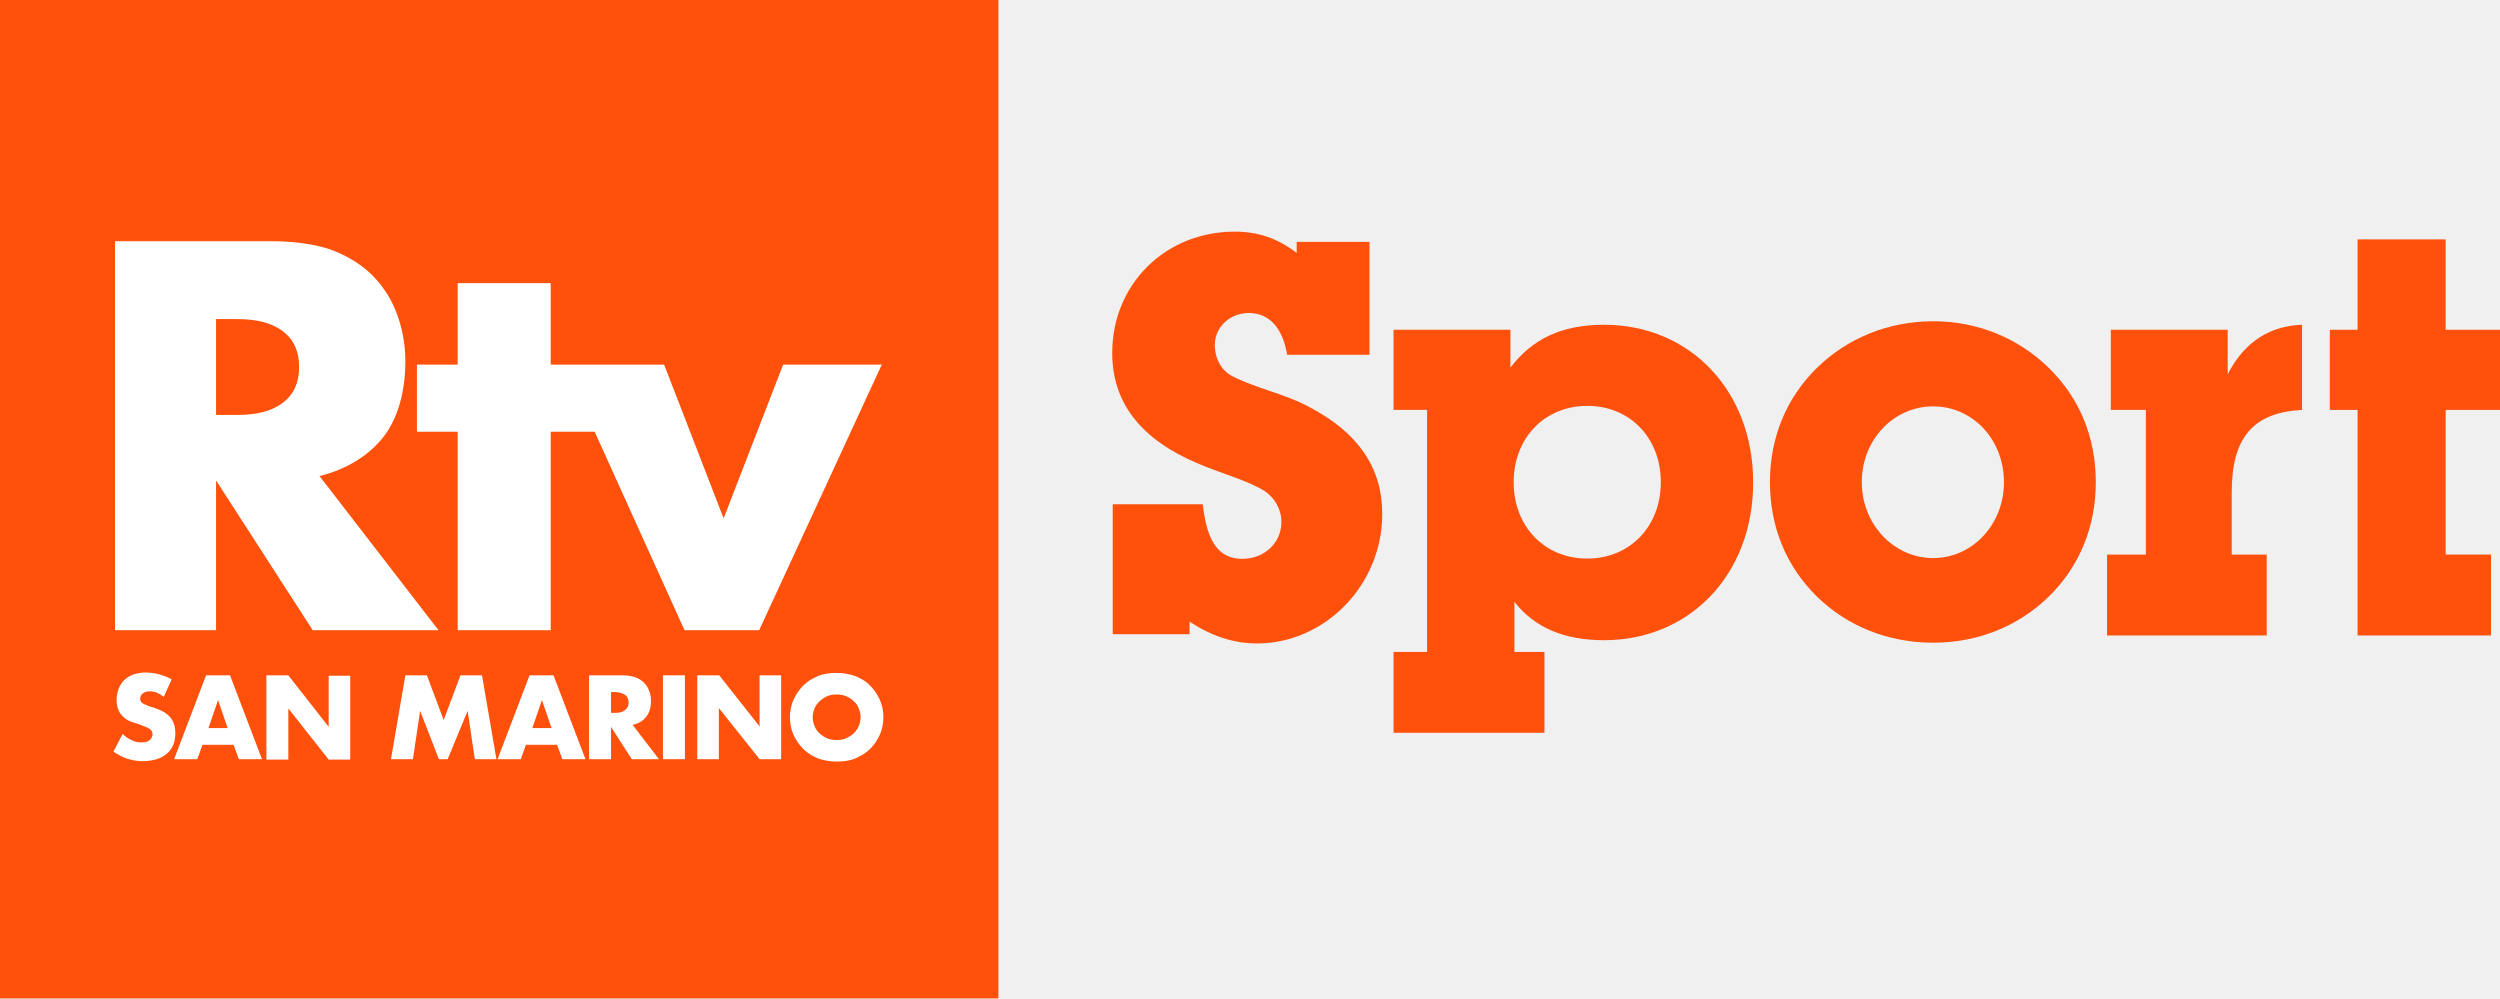
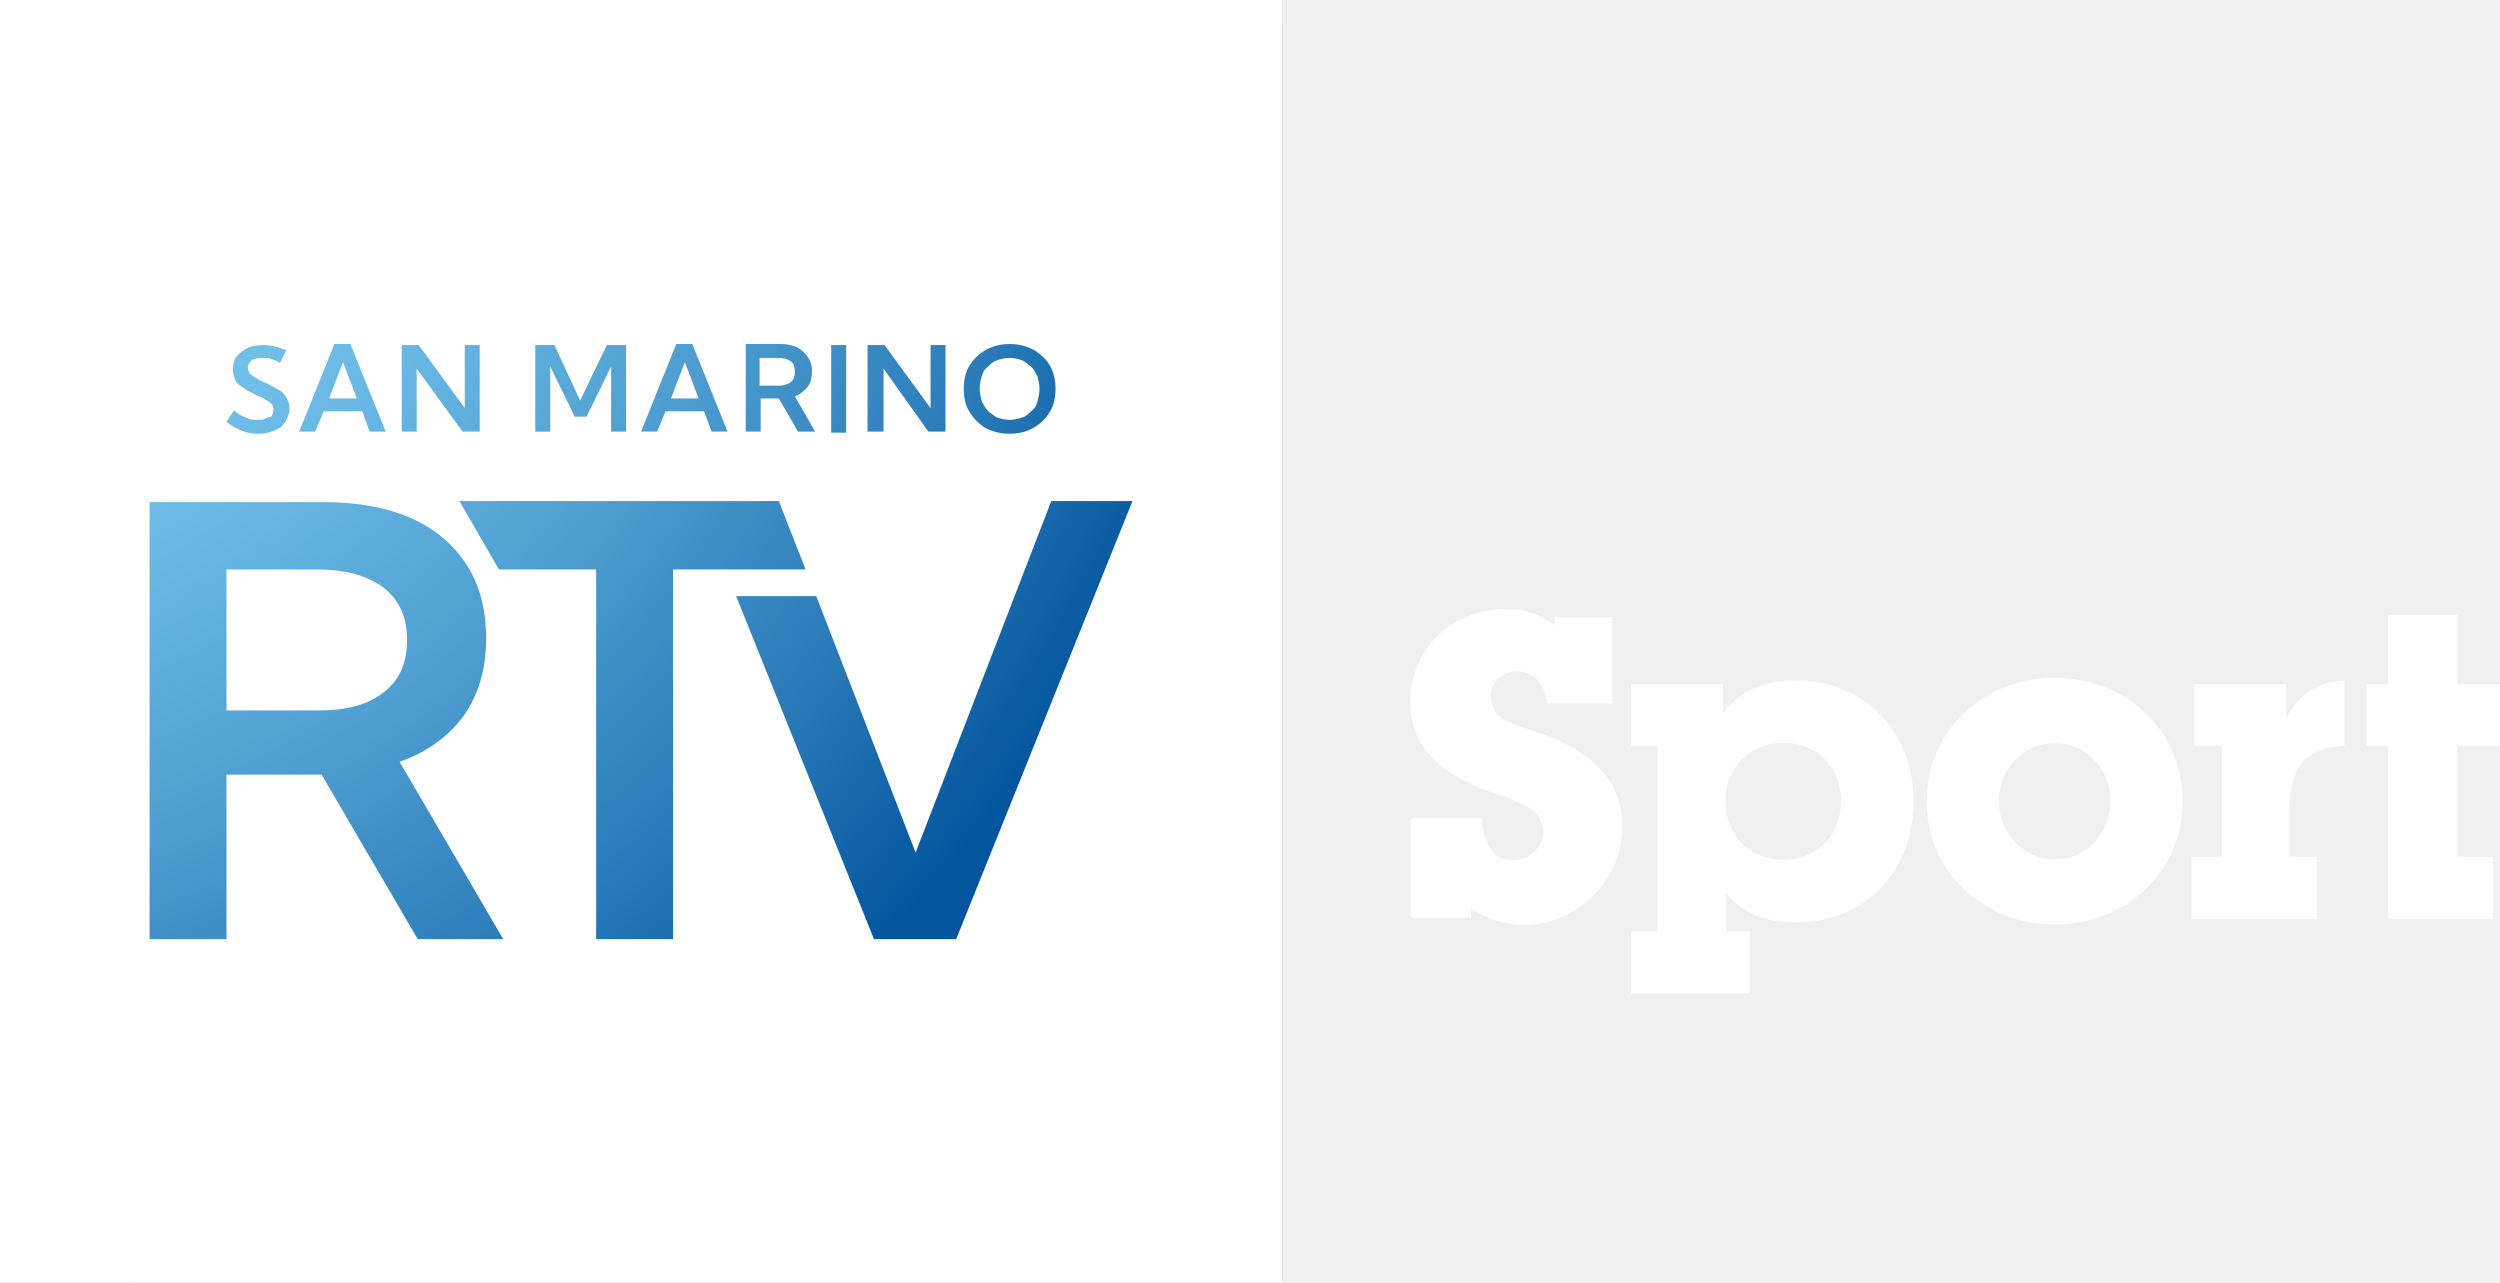
- <svg xmlns="http://www.w3.org/2000/svg" width="1252" height="500" viewBox="0 0 1252 500" fill="none">
-   <path d="M500 0H0V500H500V0Z" fill="#FF510C" />
-   <path d="M219.6 315.6H156.6L108.2 240.6V315.6H57.6V120.8H136.4C147.2 120.8 159.2 122.4 167.2 125.6C175.2 128.8 182 133.2 187.2 138.6C192.4 144.2 196.4 150.4 199 157.8C201.6 165 203 172.8 203 181C203 195.8 199.4 209.2 192.2 218.6C185 227.8 174 235 160 238.4L219.6 315.6ZM108.2 207.8H118.8C128.8 207.8 136.4 205.8 141.8 201.6C147.2 197.4 149.8 191.6 149.8 183.8C149.8 176 147.2 170.2 141.8 166C136.4 161.8 128.8 159.8 118.8 159.8H108.2V207.8Z" fill="white" />
-   <path d="M392.2 182.6L362.4 259.6L332.6 182.6H275.8V141.8H229.2V182.6H208.8V216.2H229.2V315.6H275.8V216.2H297.8L342.8 315.6H380.2L441.6 182.6H392.2Z" fill="white" />
-   <path d="M82 349C80.8 348 79.6 347.4 78.4 346.8C77.2 346.4 76 346.2 75 346.2C73.6 346.2 72.4 346.6 71.6 347.2C70.8 347.8 70.2 348.8 70.2 349.8C70.2 350.6 70.4 351.2 70.8 351.6C71.2 352 71.8 352.6 72.6 352.8C73.4 353.2 74.2 353.4 75 353.8C76 354 76.8 354.4 77.6 354.6C81.2 355.8 83.8 357.4 85.4 359.4C87 361.4 87.8 364 87.8 367.2C87.8 369.4 87.4 371.4 86.8 373C86 374.8 85 376.2 83.6 377.4C82.2 378.6 80.6 379.6 78.4 380.2C76.4 380.8 74 381.2 71.6 381.2C66.2 381.2 61.4 379.6 56.8 376.4L61.4 367.6C63 369 64.6 370.2 66.2 370.8C67.8 371.6 69.4 371.8 71 371.8C72.8 371.8 74.2 371.4 75 370.6C75.8 369.8 76.4 368.8 76.4 367.8C76.4 367.2 76.2 366.6 76 366.2C75.8 365.8 75.4 365.4 74.8 365C74.2 364.6 73.6 364.2 72.8 364C72 363.6 71 363.2 69.8 362.8C68.4 362.4 67 361.8 65.6 361.4C64.2 360.8 63 360.2 62 359.2C61 358.4 60 357.2 59.4 355.8C58.8 354.4 58.4 352.8 58.4 350.6C58.4 348.6 58.8 346.6 59.4 345C60 343.4 61 341.8 62.2 340.6C63.4 339.4 65 338.4 66.8 337.8C68.6 337.2 70.6 336.8 72.8 336.8C74.8 336.8 77 337 79.4 337.6C81.6 338.2 83.8 339 86 340.2L82 349Z" fill="white" />
-   <path d="M117 373H101.4L98.8 380.2H87.2L103.2 338.2H115.2L131.2 380.2H119.6L117 373ZM114 364.6L109.2 350.6L104.4 364.6H114Z" fill="white" />
-   <path d="M133.4 338.2H144.4L164.6 364V338.4H175.4V380.4H164.6L144.4 354.8V380.4H133.4V338.2Z" fill="white" />
-   <path d="M195.8 380.2L203 338.2H213.8L222.2 360.6L230.6 338.2H241.4L248.6 380.2H237.8L234.2 356L224.2 380.2H219.8L210.4 356L206.8 380.2H195.8Z" fill="white" />
-   <path d="M279 373H263.4L260.8 380.2H249.2L265.2 338.2H277.2L293.2 380.2H281.6L279 373ZM276.2 364.6L271.4 350.6L266.6 364.6H276.2Z" fill="white" />
-   <path d="M330 380.2H316.4L306 364V380.2H295V338.2H312C314.4 338.2 316.4 338.6 318.2 339.2C320 339.8 321.4 340.8 322.6 342C323.8 343.2 324.6 344.6 325.2 346.2C325.8 347.8 326 349.4 326 351.2C326 354.4 325.2 357 323.6 359C322 361 319.8 362.4 316.8 363L330 380.2ZM306 357H308C310.2 357 311.8 356.6 313 355.6C314.2 354.8 314.8 353.4 314.8 351.8C314.8 350.2 314.2 348.8 313 348C311.8 347.2 310.2 346.6 308 346.6H306V357Z" fill="white" />
-   <path d="M343 338.2V380.2H332V338.2H343Z" fill="white" />
-   <path d="M349.2 380.2V338.2H360.2L380.4 363.8V338.2H391.2V380.2H380.4L360 354.6V380.2H349.2Z" fill="white" />
-   <path d="M395.6 359.2C395.6 356 396.2 353.2 397.4 350.4C398.6 347.8 400.2 345.4 402.2 343.4C404.2 341.4 406.6 339.8 409.6 338.6C412.4 337.4 415.6 337 419 337C422.4 337 425.4 337.6 428.4 338.6C431.2 339.8 433.8 341.2 435.8 343.4C437.8 345.4 439.4 347.8 440.6 350.4C441.8 353 442.4 356 442.4 359.2C442.4 362.4 441.8 365.2 440.6 368C439.4 370.6 437.8 373 435.8 375C433.8 377 431.2 378.6 428.4 379.8C425.6 381 422.4 381.4 419 381.4C415.6 381.4 412.4 380.8 409.6 379.8C406.8 378.6 404.4 377.2 402.2 375C400.2 373 398.6 370.6 397.4 368C396.2 365.4 395.6 362.4 395.6 359.2ZM407 359.2C407 360.8 407.4 362.4 408 363.8C408.6 365.2 409.4 366.4 410.6 367.4C411.6 368.4 413 369.2 414.4 369.8C415.8 370.4 417.4 370.6 419 370.6C420.6 370.6 422.2 370.4 423.6 369.8C425 369.2 426.2 368.4 427.4 367.4C428.4 366.4 429.4 365.2 430 363.8C430.6 362.4 431 360.8 431 359.2C431 357.6 430.6 356 430 354.6C429.4 353.2 428.6 352 427.4 351C426.4 350 425 349.2 423.6 348.6C422.2 348 420.6 347.8 419 347.8C417.4 347.8 415.8 348 414.4 348.6C413 349.2 411.8 350 410.6 351C409.6 352 408.6 353.2 408 354.6C407.4 356 407 357.6 407 359.2Z" fill="white" />
-   <path d="M595.729 317.602H557.251V252.533H602.372C604.378 271.214 610.269 279.865 622.176 279.865C633.331 279.865 641.729 271.715 641.729 261.435C641.729 255.04 638.344 249.148 633.08 245.763C623.931 240.246 612.149 237.363 599.866 232.097C571.289 220.061 557 201.631 557 176.807C557 142.454 583.446 116 618.416 116C630.072 116 639.849 119.385 649.374 126.657V121.14H685.848V177.684H644.611C642.355 164.018 635.462 156.747 625.435 156.747C615.658 156.747 608.389 164.018 608.389 172.669C608.389 179.941 611.773 185.458 617.037 188.341C629.571 194.735 643.734 197.243 656.017 204.013C680.333 216.801 692.24 234.479 692.24 257.297C692.24 293.029 663.537 322.241 629.445 322.241C617.789 322.241 606.885 318.605 595.729 311.334V317.602Z" fill="#FF510C" />
-   <path d="M714.675 205.267H697.88V165.147H756.413V184.078C767.317 169.911 781.731 162.639 803.289 162.639C846.28 162.639 877.991 195.613 877.991 241.625C877.991 287.638 846.28 320.611 803.289 320.611C783.486 320.611 768.696 314.468 758.418 301.429V326.504H773.459V367H697.88V326.504H714.675V205.267ZM794.892 279.739C816.074 279.739 831.741 263.817 831.741 241.5C831.741 219.183 816.199 203.261 794.892 203.261C773.71 203.261 758.042 219.183 758.042 241.5C758.042 263.817 773.71 279.739 794.892 279.739Z" fill="#FF510C" />
-   <path d="M909.827 184.329C925.118 169.284 945.799 160.884 968.109 160.884C990.419 160.884 1010.72 169.284 1026.14 184.329C1041.43 199.374 1049.58 218.933 1049.58 241.5C1049.58 263.817 1041.43 283.626 1026.14 298.671C1010.72 313.716 990.419 321.865 968.109 321.865C945.799 321.865 925.118 313.716 909.827 298.671C894.536 283.626 886.389 263.817 886.389 241.5C886.389 219.183 894.536 199.374 909.827 184.329ZM968.109 279.489C987.662 279.489 1003.58 262.814 1003.58 241.5C1003.58 220.061 987.912 203.512 968.109 203.512C948.556 203.512 932.388 219.936 932.388 241.5C932.388 262.688 948.556 279.489 968.109 279.489Z" fill="#FF510C" />
-   <path d="M1074.65 205.267H1057.1V165.147H1115.63V187.464C1124.28 170.413 1137.69 163.141 1152.86 162.639V205.267C1128.42 206.646 1117.64 218.933 1117.64 246.766V277.733H1135.18V318.229H1055.22V277.733H1074.65V205.267Z" fill="#FF510C" />
-   <path d="M1180.68 205.267H1166.77V165.147H1180.68V119.887H1224.8V165.147H1252V205.267H1224.8V277.733H1247.49V318.229H1180.68V205.267Z" fill="#FF510C" />
+ <svg xmlns="http://www.w3.org/2000/svg" width="78" height="40" viewBox="0 0 78 40" fill="none">
+   <path fill-rule="evenodd" clip-rule="evenodd" d="M0 0H40V40H0V0Z" fill="url(#paint0_radial_3_43)" />
+   <path d="M24.267 12.033H23.7V11.167H24.267C24.433 11.167 24.567 11.2 24.667 11.267C24.767 11.333 24.8 11.467 24.8 11.6C24.803 11.662 24.793 11.724 24.77 11.781C24.747 11.839 24.712 11.89 24.667 11.933C24.547 12.005 24.407 12.04 24.267 12.033ZM21.367 11.3L20.933 12.433H21.8L21.367 11.3ZM10.7 11.3L10.267 12.433H11.133L10.7 11.3ZM11.967 18.333C11.467 17.967 10.8 17.767 9.9 17.767H7.067V22.167H9.9C10.8 22.167 11.467 22 11.967 21.6C12.467 21.233 12.7 20.667 12.7 19.967C12.7 19.267 12.467 18.733 11.967 18.333ZM40 0V40H0V0H40ZM30.067 12.133C30.067 12.333 30.1 12.533 30.167 12.7C30.233 12.833 30.333 13 30.467 13.133C30.6 13.267 30.733 13.367 30.933 13.433C31.1 13.5 31.3 13.533 31.5 13.533C31.7 13.533 31.9 13.5 32.067 13.433C32.409 13.299 32.684 13.036 32.833 12.7C32.9 12.533 32.933 12.333 32.933 12.133C32.933 11.933 32.9 11.733 32.833 11.567C32.767 11.4 32.667 11.233 32.533 11.133C32.405 10.996 32.245 10.893 32.067 10.833C31.886 10.765 31.694 10.731 31.5 10.733C31.3 10.733 31.1 10.767 30.933 10.833C30.759 10.901 30.601 11.003 30.467 11.133C30.338 11.255 30.235 11.403 30.167 11.567C30.1 11.733 30.067 11.933 30.067 12.133ZM27.067 13.467H27.567V11.5L28.967 13.467H29.5V10.767H29.033V12.733L27.6 10.767H27.067V13.467ZM25.933 13.5H26.4V10.767H25.933V13.5ZM23.267 13.467H23.733V12.433H24.3L24.9 13.467H25.433L24.8 12.367C24.959 12.306 25.097 12.202 25.2 12.067C25.3 11.933 25.333 11.767 25.333 11.6C25.341 11.434 25.294 11.27 25.2 11.133C25.115 11.008 25 10.905 24.867 10.833C24.698 10.761 24.516 10.727 24.333 10.733H23.267V13.467ZM20 13.467H20.5L20.767 12.833H21.967L22.2 13.467H22.7L21.6 10.733H21.1L20 13.467ZM16.7 13.467H17.167V11.433L17.933 13H18.3L19.067 11.433V13.467H19.533V10.767H18.933L18.1 12.5L17.3 10.767H16.7V13.467ZM12.533 13.467H13V11.5L14.433 13.467H14.967V10.767H14.5V12.733L13.067 10.767H12.533V13.467ZM9.333 13.467H9.833L10.1 12.833H11.3L11.533 13.467H12.033L10.933 10.733H10.433L9.333 13.467ZM8.533 12.8C8.533 12.867 8.5 12.933 8.467 13C8.396 13.007 8.328 13.03 8.267 13.067C8.2 13.1 8.1 13.1 8 13.1C7.933 13.1 7.833 13.1 7.767 13.067C7.7 13.033 7.6 13 7.533 12.967C7.448 12.923 7.369 12.866 7.3 12.8L7.067 13.167C7.2 13.267 7.367 13.367 7.533 13.433C7.864 13.567 8.235 13.567 8.566 13.433C8.702 13.382 8.819 13.289 8.9 13.167C8.967 13.033 9.033 12.9 9.033 12.767C9.035 12.663 9.012 12.56 8.967 12.467C8.931 12.377 8.874 12.296 8.8 12.233C8.733 12.167 8.633 12.133 8.533 12.067C8.433 12.033 8.367 11.967 8.267 11.933C8.172 11.902 8.082 11.857 8 11.8C7.933 11.767 7.867 11.7 7.8 11.667C7.767 11.6 7.733 11.533 7.733 11.467C7.733 11.4 7.767 11.333 7.8 11.3C7.833 11.233 7.9 11.2 7.967 11.2C8.033 11.167 8.1 11.167 8.2 11.167C8.3 11.167 8.367 11.167 8.467 11.2C8.567 11.233 8.667 11.267 8.733 11.333L8.933 10.933C8.805 10.874 8.671 10.829 8.533 10.8C8.4 10.767 8.267 10.767 8.167 10.767C8 10.767 7.833 10.8 7.7 10.867C7.567 10.933 7.467 11.033 7.367 11.133C7.3 11.233 7.267 11.367 7.267 11.533C7.267 11.667 7.3 11.767 7.333 11.833C7.367 11.933 7.433 12 7.5 12.033C7.567 12.1 7.667 12.133 7.733 12.2C7.833 12.233 7.9 12.267 8 12.333C8.1 12.367 8.2 12.4 8.267 12.467C8.367 12.5 8.433 12.567 8.467 12.6C8.533 12.667 8.533 12.733 8.533 12.8ZM15.7 29.3L12.467 23.767C13.333 23.467 14 22.967 14.467 22.333C14.933 21.667 15.167 20.867 15.167 19.933C15.167 19 14.967 18.267 14.567 17.633C14.167 17 13.567 16.5 12.833 16.167C12.067 15.833 11.167 15.667 10.1 15.667H4.667V29.3H7.067V24.167H10.033L13.033 29.3H15.7ZM21 17.767H25.133L24.3 15.633H14.333L15.567 17.767H18.6V29.3H21V17.767ZM35.333 15.633H32.8L28.567 26.6L25.467 18.6H22.967L27.267 29.3H29.833L35.333 15.633ZM30.833 12.833C30.933 12.9 31.033 13 31.133 13.033C31.233 13.067 31.367 13.1 31.5 13.1C31.633 13.1 31.767 13.067 31.867 13.033C32 13 32.067 12.933 32.167 12.833C32.27 12.762 32.341 12.655 32.367 12.533C32.4 12.4 32.433 12.267 32.433 12.133C32.433 12 32.4 11.867 32.367 11.733C32.3 11.633 32.267 11.533 32.167 11.433C32.067 11.367 31.967 11.267 31.867 11.233C31.749 11.192 31.625 11.17 31.5 11.167C31.375 11.17 31.251 11.192 31.133 11.233C31 11.267 30.933 11.333 30.833 11.433C30.73 11.504 30.659 11.611 30.633 11.733C30.6 11.833 30.567 11.967 30.567 12.133C30.567 12.267 30.6 12.4 30.633 12.533C30.7 12.633 30.733 12.733 30.833 12.833Z" fill="white" />
+   <path d="M45.895 28.638H44.012V25.527H46.22C46.318 26.421 46.606 26.834 47.188 26.834C47.734 26.834 48.145 26.445 48.145 25.953C48.145 25.647 47.979 25.366 47.722 25.204C47.274 24.94 46.698 24.802 46.097 24.55C44.699 23.975 44 23.094 44 21.907C44 20.265 45.294 19 47.005 19C47.575 19 48.053 19.162 48.519 19.509V19.246H50.303V21.949H48.286C48.176 21.296 47.838 20.948 47.348 20.948C46.87 20.948 46.514 21.296 46.514 21.709C46.514 22.057 46.679 22.321 46.937 22.459C47.55 22.764 48.243 22.884 48.844 23.208C50.034 23.819 50.616 24.664 50.616 25.755C50.616 27.463 49.212 28.86 47.544 28.86C46.974 28.86 46.44 28.686 45.895 28.339V28.638Z" fill="white" />
+   <path d="M51.714 23.268H50.892V21.35H53.755V22.255C54.289 21.577 54.994 21.23 56.049 21.23C58.152 21.23 59.703 22.806 59.703 25.006C59.703 27.206 58.152 28.782 56.049 28.782C55.08 28.782 54.356 28.488 53.853 27.865V29.064H54.589V31H50.892V29.064H51.714V23.268ZM55.638 26.828C56.674 26.828 57.441 26.067 57.441 25C57.441 23.933 56.68 23.172 55.638 23.172C54.602 23.172 53.835 23.933 53.835 25C53.835 26.067 54.602 26.828 55.638 26.828Z" fill="white" />
+   <path d="M61.261 22.267C62.009 21.547 63.02 21.146 64.112 21.146C65.203 21.146 66.196 21.547 66.951 22.267C67.699 22.986 68.097 23.921 68.097 25C68.097 26.067 67.699 27.014 66.951 27.733C66.196 28.453 65.203 28.842 64.112 28.842C63.02 28.842 62.009 28.453 61.261 27.733C60.513 27.014 60.114 26.067 60.114 25C60.114 23.933 60.513 22.986 61.261 22.267ZM64.112 26.816C65.068 26.816 65.847 26.019 65.847 25C65.847 23.975 65.081 23.184 64.112 23.184C63.155 23.184 62.364 23.969 62.364 25C62.364 26.013 63.155 26.816 64.112 26.816Z" fill="white" />
+   <path d="M69.324 23.268H68.465V21.35H71.329V22.417C71.752 21.601 72.408 21.254 73.15 21.23V23.268C71.954 23.334 71.427 23.921 71.427 25.252V26.732H72.285V28.668H68.373V26.732H69.324V23.268Z" fill="white" />
+   <path d="M74.511 23.268H73.831V21.35H74.511V19.186H76.669V21.35H78V23.268H76.669V26.732H77.779V28.668H74.511V23.268Z" fill="white" />
+   <defs>
+     <radialGradient id="paint0_radial_3_43" cx="0" cy="0" r="1" gradientUnits="userSpaceOnUse" gradientTransform="translate(-5.403 -2.737) scale(46.03)">
+       <stop offset="0.22" stop-color="#80CEF3" />
+       <stop offset="0.34" stop-color="#7AC8EF" />
+       <stop offset="0.49" stop-color="#69B8E4" />
+       <stop offset="0.66" stop-color="#4E9ED1" />
+       <stop offset="0.85" stop-color="#2879B7" />
+       <stop offset="1" stop-color="#03559E" />
+     </radialGradient>
+   </defs>
</svg>
